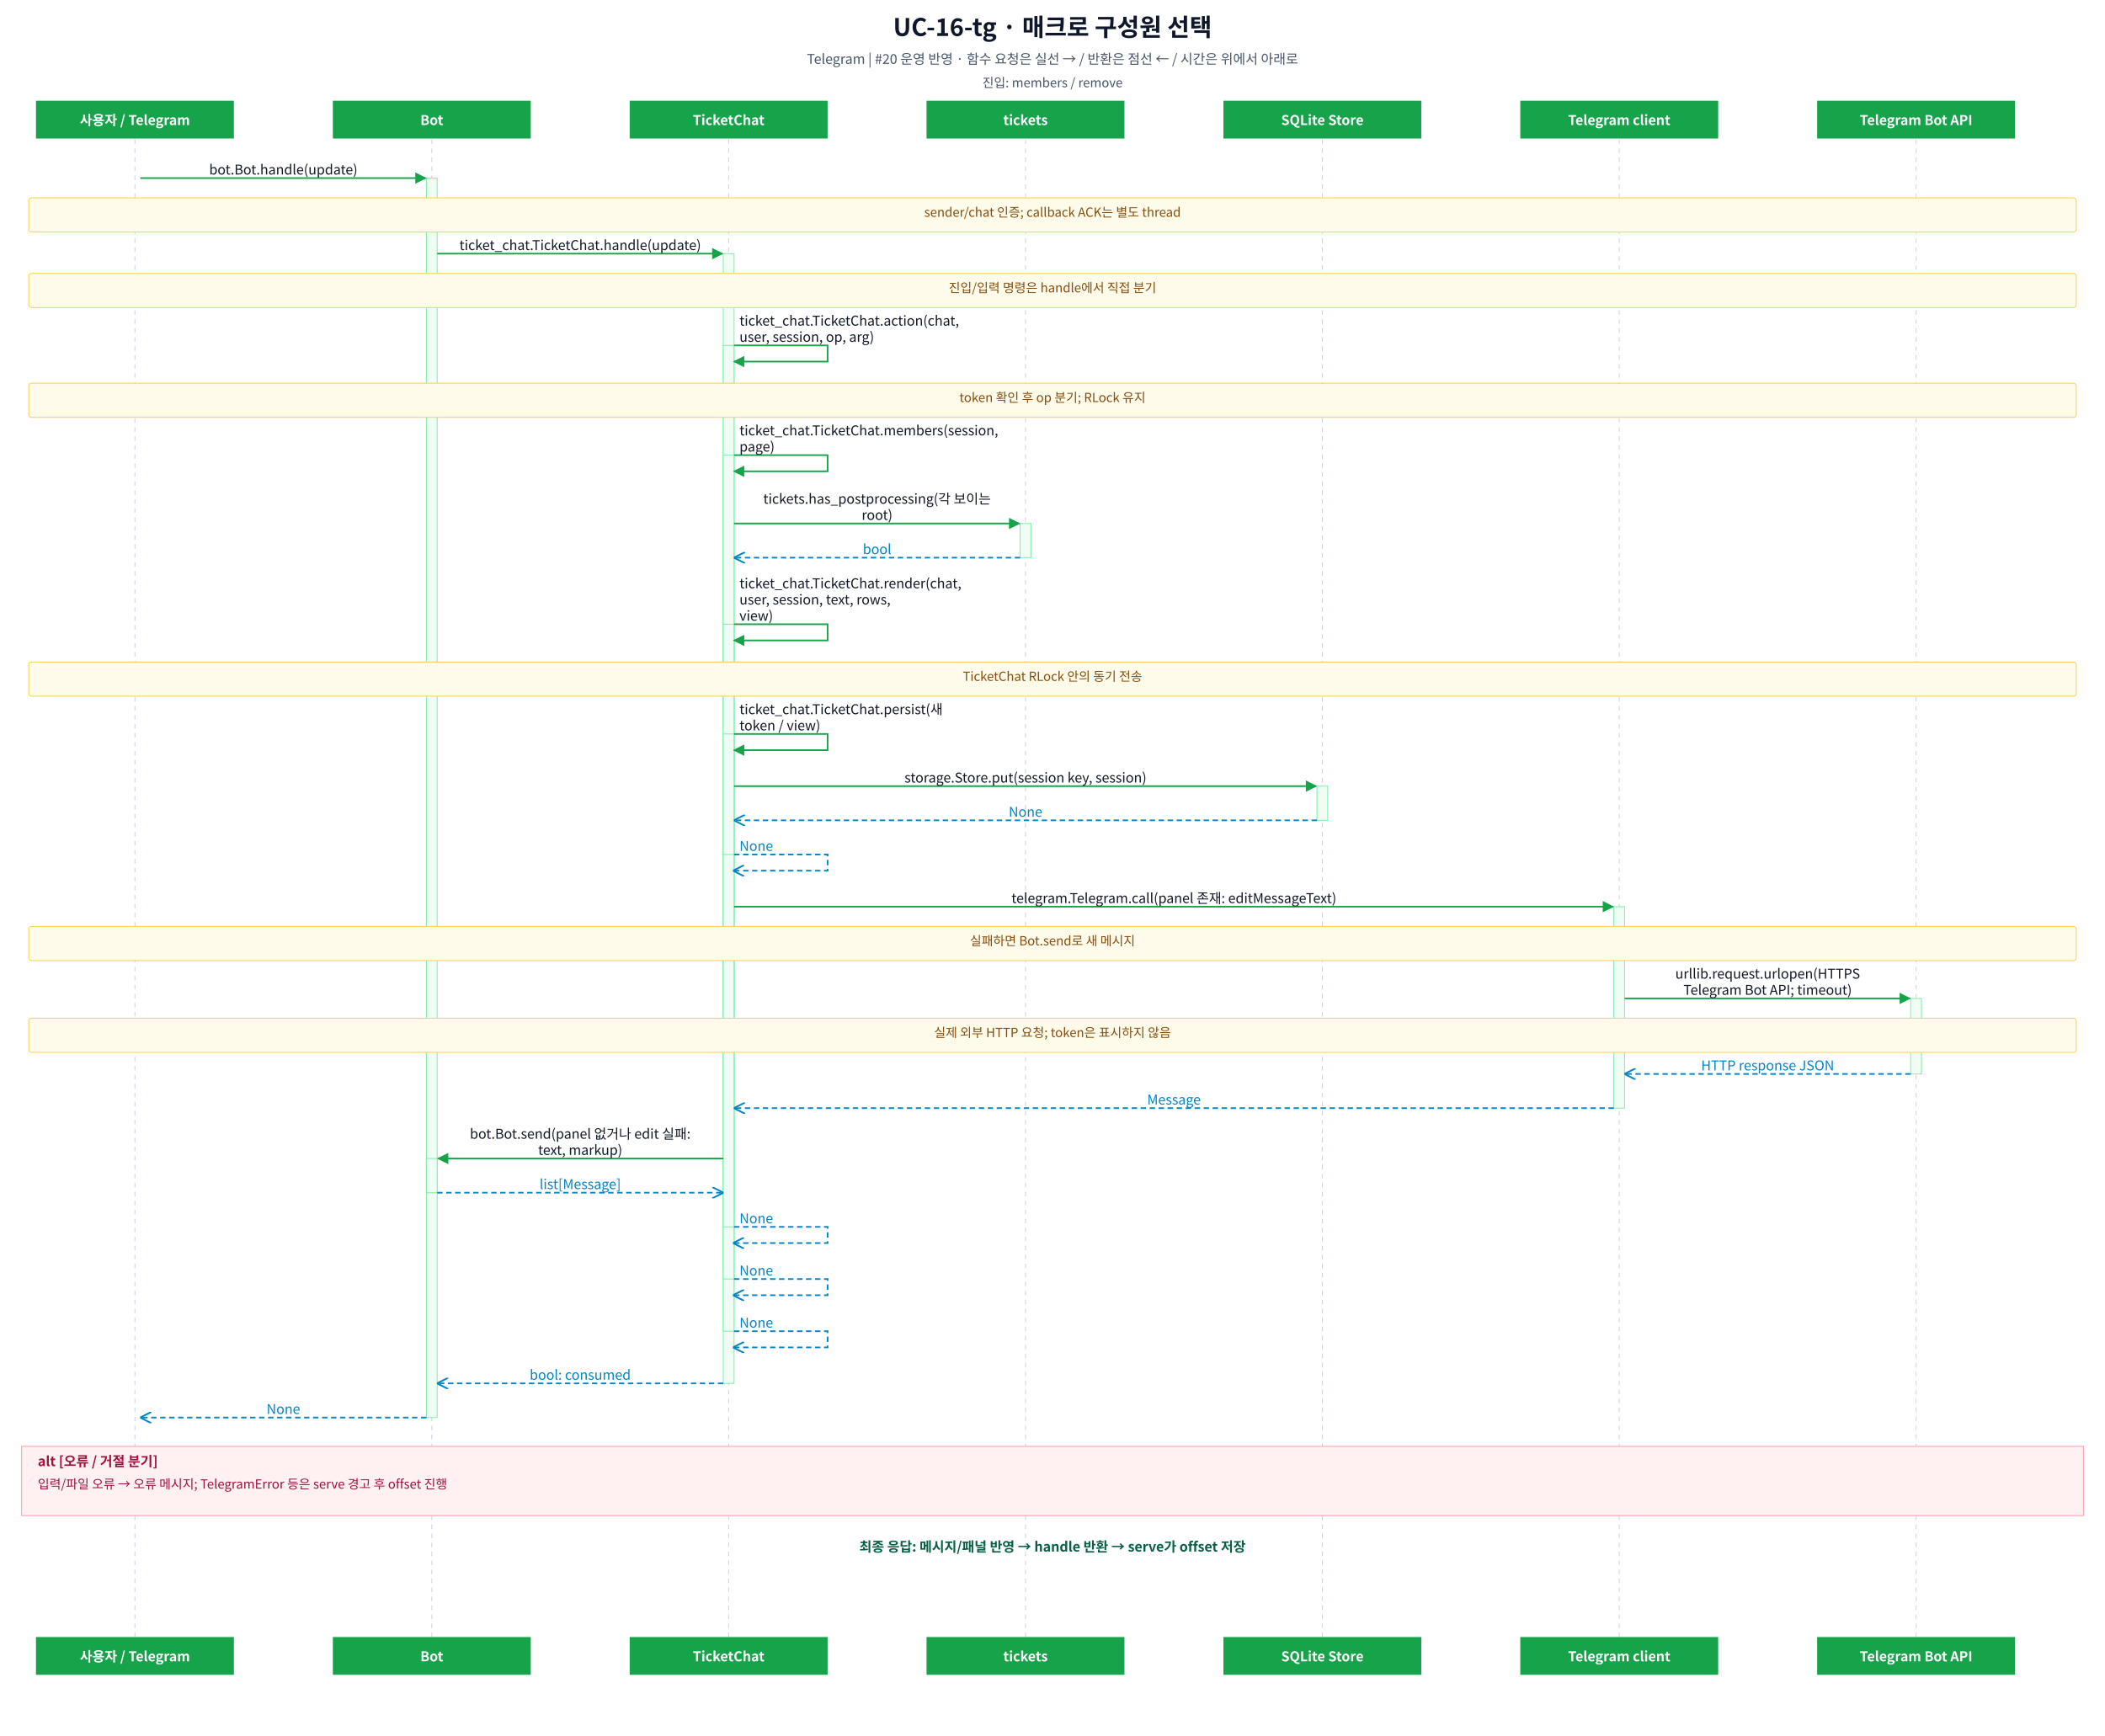
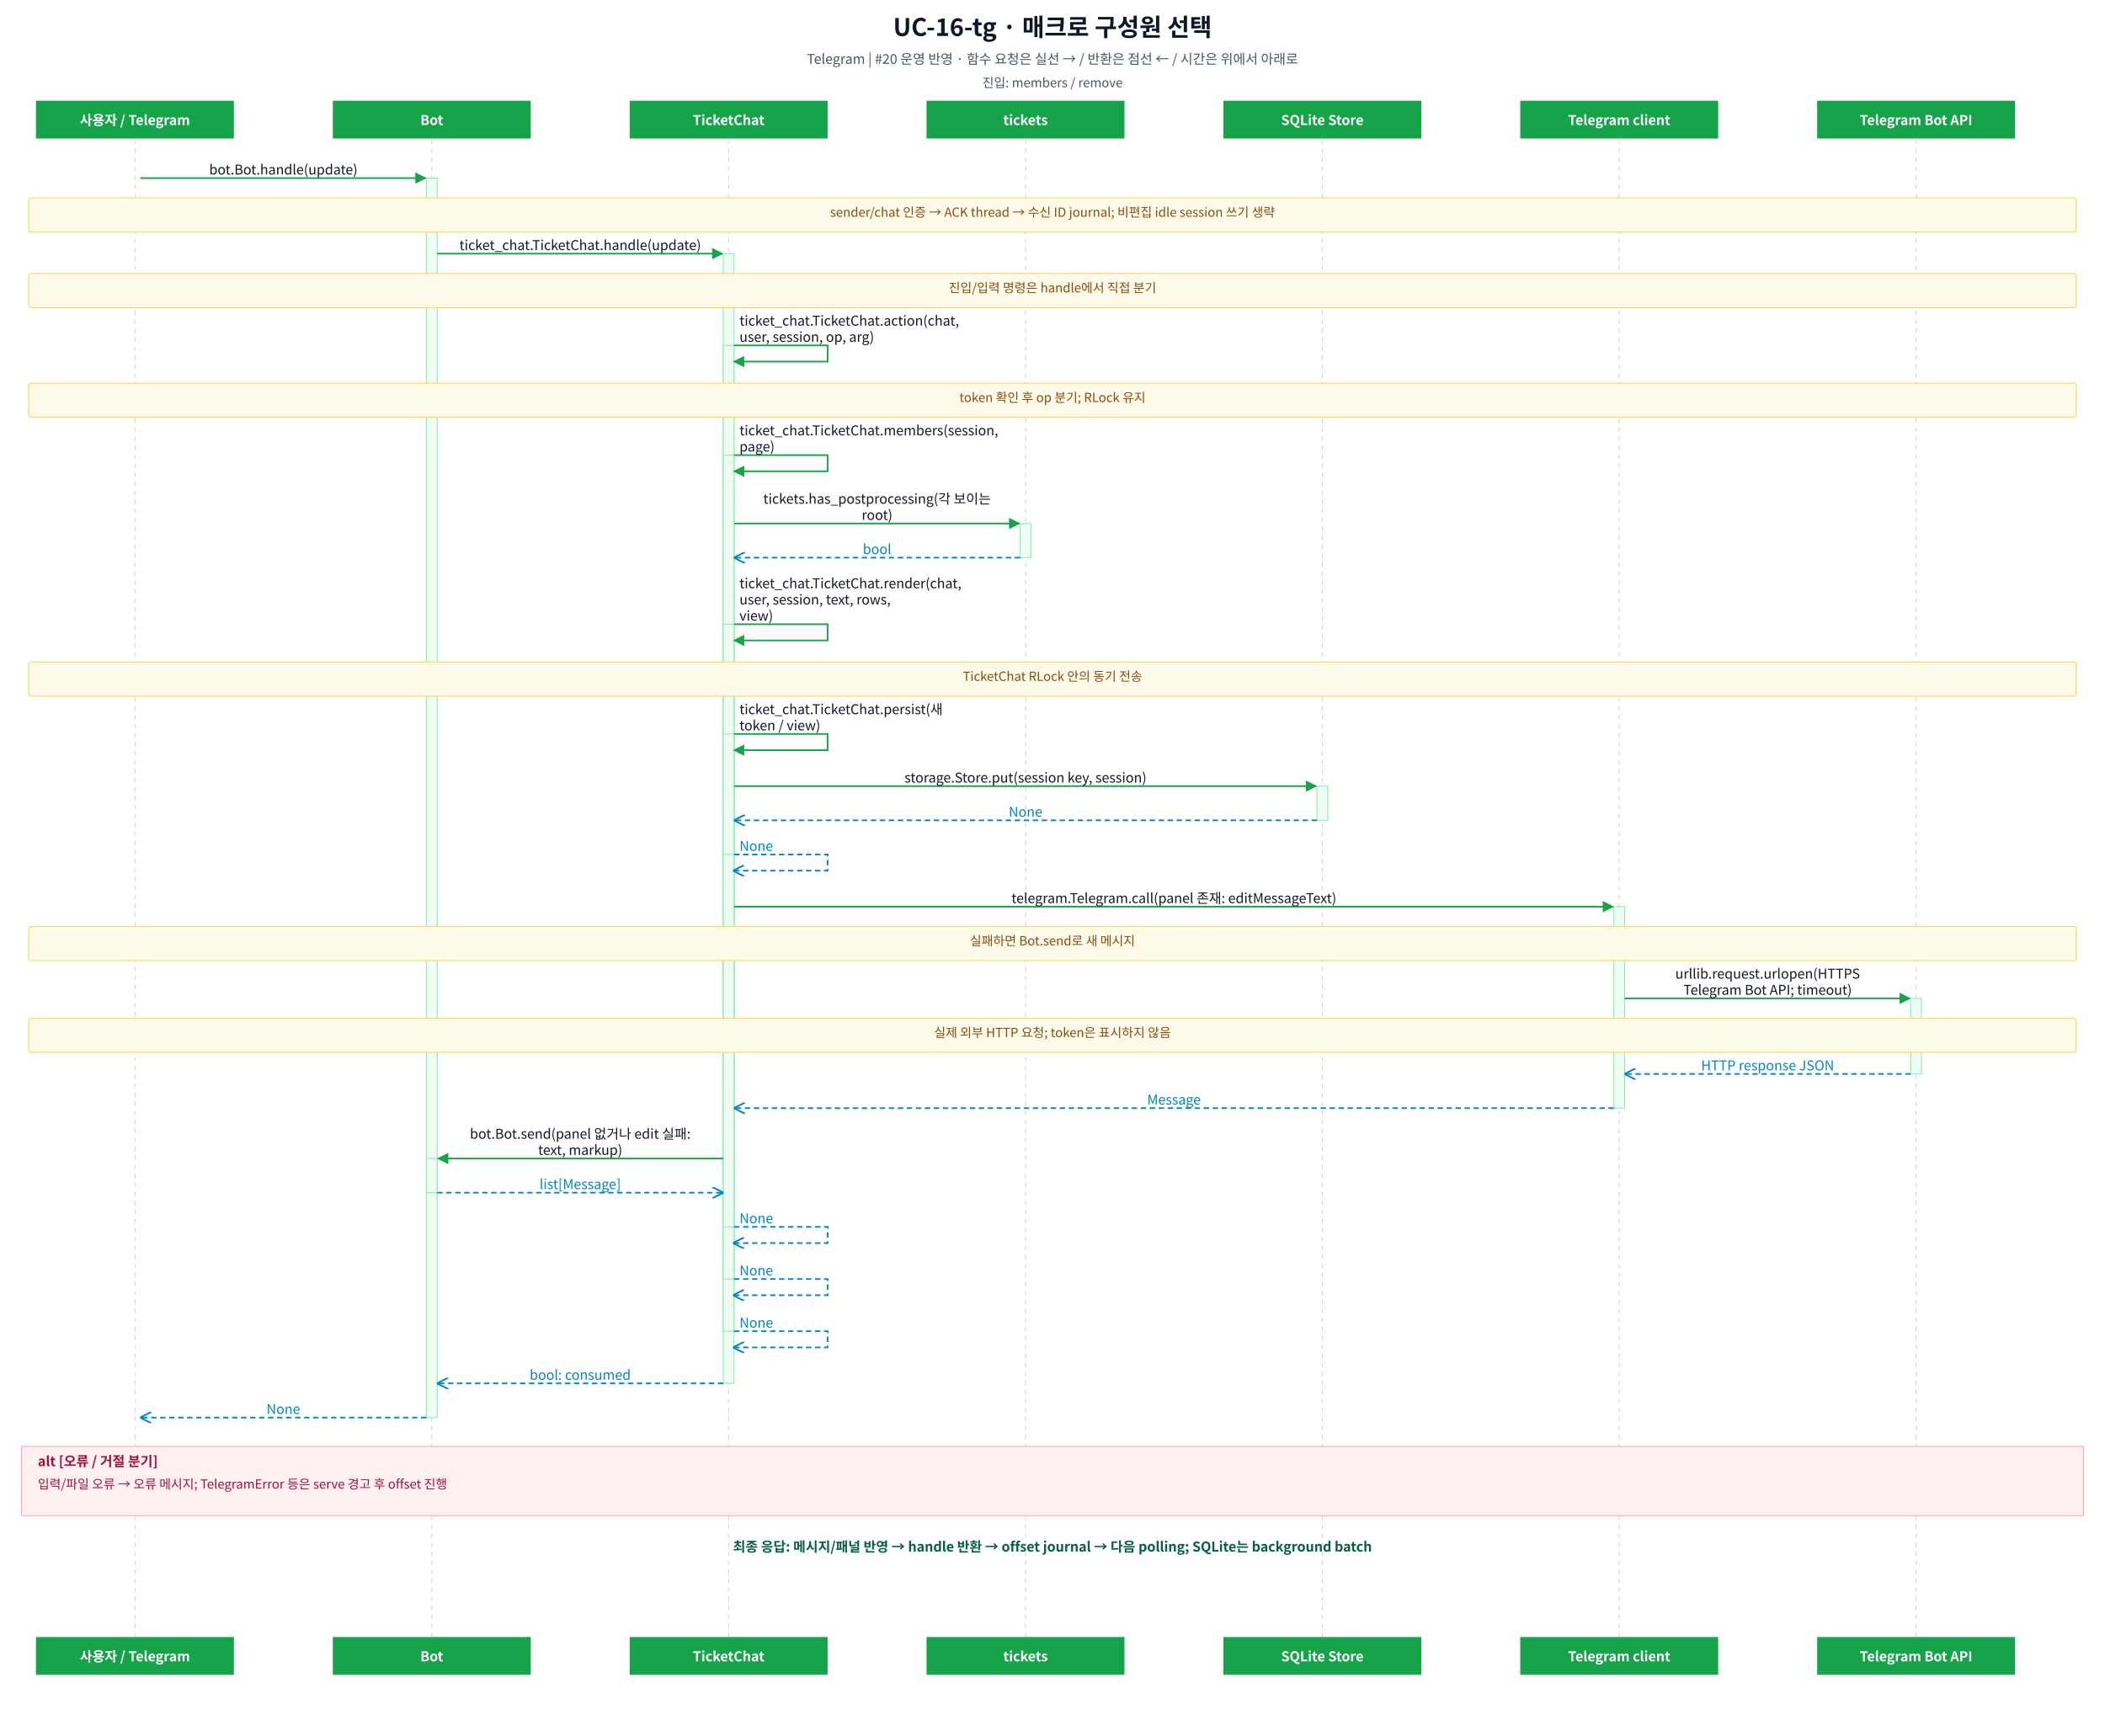
<svg xmlns="http://www.w3.org/2000/svg" width="2340" height="1930" viewBox="0 0 2340 1930" role="img" aria-label="매크로 구성원 선택">
  <defs>
    <marker id="req" viewBox="0 0 10 10" refX="9" refY="5" markerWidth="7" markerHeight="7" orient="auto-start-reverse">
      <path d="M0 0 L10 5 L0 10 z" fill="#16a34a" />
    </marker>
    <marker id="ret" viewBox="0 0 10 10" refX="9" refY="5" markerWidth="7" markerHeight="7" orient="auto-start-reverse">
      <path d="M0 0 L10 5 L0 10" fill="none" stroke="#0284c7" stroke-width="1.5" />
    </marker>
  </defs>
  <rect width="100%" height="100%" fill="white" />
  <g font-family="Noto Sans CJK KR, sans-serif">
    <text x="1170.0" y="40" text-anchor="middle" font-size="27" fill="#0f172a" font-weight="700">UC-16-tg · 매크로 구성원 선택</text>
    <text x="1170.0" y="71" text-anchor="middle" font-size="15" fill="#475569">Telegram | #20 운영 반영 · 함수 요청은 실선 → / 반환은 점선 ← / 시간은 위에서 아래로</text>
    <text x="1170.0" y="97" text-anchor="middle" font-size="14" fill="#475569">진입: members / remove</text>
    <path d="M150.0,155 V1820" stroke="#cbd5e1" stroke-dasharray="5 5" />
    <rect x="40.0" y="112" width="220" height="42" fill="#16a34a" />
    <text x="150.0" y="139" text-anchor="middle" font-size="15" fill="white" font-weight="700">사용자 / Telegram</text>
    <rect x="40.0" y="1820" width="220" height="42" fill="#16a34a" />
    <text x="150.0" y="1847" text-anchor="middle" font-size="15" fill="white" font-weight="700">사용자 / Telegram</text>
    <path d="M480.0,155 V1820" stroke="#cbd5e1" stroke-dasharray="5 5" />
    <rect x="370.0" y="112" width="220" height="42" fill="#16a34a" />
    <text x="480.0" y="139" text-anchor="middle" font-size="15" fill="white" font-weight="700">Bot</text>
    <rect x="370.0" y="1820" width="220" height="42" fill="#16a34a" />
    <text x="480.0" y="1847" text-anchor="middle" font-size="15" fill="white" font-weight="700">Bot</text>
    <path d="M810.0,155 V1820" stroke="#cbd5e1" stroke-dasharray="5 5" />
    <rect x="700.0" y="112" width="220" height="42" fill="#16a34a" />
    <text x="810.0" y="139" text-anchor="middle" font-size="15" fill="white" font-weight="700">TicketChat</text>
    <rect x="700.0" y="1820" width="220" height="42" fill="#16a34a" />
    <text x="810.0" y="1847" text-anchor="middle" font-size="15" fill="white" font-weight="700">TicketChat</text>
    <path d="M1140.0,155 V1820" stroke="#cbd5e1" stroke-dasharray="5 5" />
    <rect x="1030.0" y="112" width="220" height="42" fill="#16a34a" />
    <text x="1140.0" y="139" text-anchor="middle" font-size="15" fill="white" font-weight="700">tickets</text>
    <rect x="1030.0" y="1820" width="220" height="42" fill="#16a34a" />
    <text x="1140.0" y="1847" text-anchor="middle" font-size="15" fill="white" font-weight="700">tickets</text>
    <path d="M1470.0,155 V1820" stroke="#cbd5e1" stroke-dasharray="5 5" />
    <rect x="1360.0" y="112" width="220" height="42" fill="#16a34a" />
    <text x="1470.0" y="139" text-anchor="middle" font-size="15" fill="white" font-weight="700">SQLite Store</text>
    <rect x="1360.0" y="1820" width="220" height="42" fill="#16a34a" />
    <text x="1470.0" y="1847" text-anchor="middle" font-size="15" fill="white" font-weight="700">SQLite Store</text>
    <path d="M1800.0,155 V1820" stroke="#cbd5e1" stroke-dasharray="5 5" />
    <rect x="1690.0" y="112" width="220" height="42" fill="#16a34a" />
    <text x="1800.0" y="139" text-anchor="middle" font-size="15" fill="white" font-weight="700">Telegram client</text>
    <rect x="1690.0" y="1820" width="220" height="42" fill="#16a34a" />
    <text x="1800.0" y="1847" text-anchor="middle" font-size="15" fill="white" font-weight="700">Telegram client</text>
    <path d="M2130.0,155 V1820" stroke="#cbd5e1" stroke-dasharray="5 5" />
    <rect x="2020.0" y="112" width="220" height="42" fill="#16a34a" />
    <text x="2130.0" y="139" text-anchor="middle" font-size="15" fill="white" font-weight="700">Telegram Bot API</text>
    <rect x="2020.0" y="1820" width="220" height="42" fill="#16a34a" />
    <text x="2130.0" y="1847" text-anchor="middle" font-size="15" fill="white" font-weight="700">Telegram Bot API</text>
    <rect x="474.0" y="198" width="12" height="1378" fill="#f0fdf4" stroke="#86efac" />
    <rect x="804.0" y="282" width="12" height="1256" fill="#f0fdf4" stroke="#86efac" />
    <rect x="804.0" y="384" width="12" height="1096" fill="#f0fdf4" stroke="#86efac" />
    <rect x="804.0" y="506" width="12" height="916" fill="#f0fdf4" stroke="#86efac" />
    <rect x="804.0" y="694" width="12" height="670" fill="#f0fdf4" stroke="#86efac" />
    <rect x="1794.0" y="1008" width="12" height="224" fill="#f0fdf4" stroke="#86efac" />
    <rect x="804.0" y="816" width="12" height="134" fill="#f0fdf4" stroke="#86efac" />
    <rect x="2124.0" y="1110" width="12" height="84" fill="#f0fdf4" stroke="#86efac" />
    <rect x="1134.0" y="582" width="12" height="38" fill="#f0fdf4" stroke="#86efac" />
    <rect x="1464.0" y="874" width="12" height="38" fill="#f0fdf4" stroke="#86efac" />
    <rect x="474.0" y="1288" width="12" height="38" fill="#f0fdf4" stroke="#86efac" />
    <path d="M156.0,198 H473.0" fill="none" stroke="#16a34a" stroke-width="1.8" marker-end="url(#req)" />
    <text x="315.0" y="194" text-anchor="middle" font-size="15" fill="#111827">bot.Bot.handle(update)</text>
    <rect x="32" y="220" width="2276" height="38" rx="3" fill="#fffbeb" stroke="#fcd34d" />
-     <text x="1170.0" y="241" text-anchor="middle" font-size="14" fill="#854d0e">sender/chat 인증; callback ACK는 별도 thread</text>
+     <text x="1170.0" y="241" text-anchor="middle" font-size="14" fill="#854d0e">sender/chat 인증 → ACK thread → 수신 ID journal; 비편집 idle session 쓰기 생략</text>
    <path d="M486.0,282 H803.0" fill="none" stroke="#16a34a" stroke-width="1.8" marker-end="url(#req)" />
    <text x="645.0" y="278" text-anchor="middle" font-size="15" fill="#111827">ticket_chat.TicketChat.handle(update)</text>
    <rect x="32" y="304" width="2276" height="38" rx="3" fill="#fffbeb" stroke="#fcd34d" />
    <text x="1170.0" y="325" text-anchor="middle" font-size="14" fill="#854d0e">진입/입력 명령은 handle에서 직접 분기</text>
    <path d="M816.0,384 H920.0 V402 H816.0" fill="none" stroke="#16a34a" stroke-width="1.8" marker-end="url(#req)" />
    <text x="822.0" y="362" text-anchor="start" font-size="15" fill="#111827">ticket_chat.TicketChat.action(chat,</text>
    <text x="822.0" y="380" text-anchor="start" font-size="15" fill="#111827">user, session, op, arg)</text>
    <rect x="32" y="426" width="2276" height="38" rx="3" fill="#fffbeb" stroke="#fcd34d" />
    <text x="1170.0" y="447" text-anchor="middle" font-size="14" fill="#854d0e">token 확인 후 op 분기; RLock 유지</text>
    <path d="M816.0,506 H920.0 V524 H816.0" fill="none" stroke="#16a34a" stroke-width="1.8" marker-end="url(#req)" />
    <text x="822.0" y="484" text-anchor="start" font-size="15" fill="#111827">ticket_chat.TicketChat.members(session,</text>
    <text x="822.0" y="502" text-anchor="start" font-size="15" fill="#111827">page)</text>
    <path d="M816.0,582 H1133.0" fill="none" stroke="#16a34a" stroke-width="1.8" marker-end="url(#req)" />
    <text x="975.0" y="560" text-anchor="middle" font-size="15" fill="#111827">tickets.has_postprocessing(각 보이는</text>
    <text x="975.0" y="578" text-anchor="middle" font-size="15" fill="#111827">root)</text>
    <path d="M1134.0,620 H817.0" fill="none" stroke="#0284c7" stroke-width="1.8" stroke-dasharray="6 4" marker-end="url(#ret)" />
    <text x="975.0" y="616" text-anchor="middle" font-size="15" fill="#0284c7">bool</text>
    <path d="M816.0,694 H920.0 V712 H816.0" fill="none" stroke="#16a34a" stroke-width="1.8" marker-end="url(#req)" />
    <text x="822.0" y="654" text-anchor="start" font-size="15" fill="#111827">ticket_chat.TicketChat.render(chat,</text>
    <text x="822.0" y="672" text-anchor="start" font-size="15" fill="#111827">user, session, text, rows,</text>
    <text x="822.0" y="690" text-anchor="start" font-size="15" fill="#111827">view)</text>
    <rect x="32" y="736" width="2276" height="38" rx="3" fill="#fffbeb" stroke="#fcd34d" />
    <text x="1170.0" y="757" text-anchor="middle" font-size="14" fill="#854d0e">TicketChat RLock 안의 동기 전송</text>
    <path d="M816.0,816 H920.0 V834 H816.0" fill="none" stroke="#16a34a" stroke-width="1.8" marker-end="url(#req)" />
    <text x="822.0" y="794" text-anchor="start" font-size="15" fill="#111827">ticket_chat.TicketChat.persist(새</text>
    <text x="822.0" y="812" text-anchor="start" font-size="15" fill="#111827">token / view)</text>
    <path d="M816.0,874 H1463.0" fill="none" stroke="#16a34a" stroke-width="1.8" marker-end="url(#req)" />
    <text x="1140.0" y="870" text-anchor="middle" font-size="15" fill="#111827">storage.Store.put(session key, session)</text>
    <path d="M1464.0,912 H817.0" fill="none" stroke="#0284c7" stroke-width="1.8" stroke-dasharray="6 4" marker-end="url(#ret)" />
    <text x="1140.0" y="908" text-anchor="middle" font-size="15" fill="#0284c7">None</text>
    <path d="M816.0,950 H920.0 V968 H816.0" fill="none" stroke="#0284c7" stroke-width="1.8" stroke-dasharray="6 4" marker-end="url(#ret)" />
    <text x="822.0" y="946" text-anchor="start" font-size="15" fill="#0284c7">None</text>
    <path d="M816.0,1008 H1793.0" fill="none" stroke="#16a34a" stroke-width="1.8" marker-end="url(#req)" />
    <text x="1305.0" y="1004" text-anchor="middle" font-size="15" fill="#111827">telegram.Telegram.call(panel 존재: editMessageText)</text>
    <rect x="32" y="1030" width="2276" height="38" rx="3" fill="#fffbeb" stroke="#fcd34d" />
    <text x="1170.0" y="1051" text-anchor="middle" font-size="14" fill="#854d0e">실패하면 Bot.send로 새 메시지</text>
    <path d="M1806.0,1110 H2123.0" fill="none" stroke="#16a34a" stroke-width="1.8" marker-end="url(#req)" />
    <text x="1965.0" y="1088" text-anchor="middle" font-size="15" fill="#111827">urllib.request.urlopen(HTTPS</text>
    <text x="1965.0" y="1106" text-anchor="middle" font-size="15" fill="#111827">Telegram Bot API; timeout)</text>
    <rect x="32" y="1132" width="2276" height="38" rx="3" fill="#fffbeb" stroke="#fcd34d" />
    <text x="1170.0" y="1153" text-anchor="middle" font-size="14" fill="#854d0e">실제 외부 HTTP 요청; token은 표시하지 않음</text>
    <path d="M2124.0,1194 H1807.0" fill="none" stroke="#0284c7" stroke-width="1.8" stroke-dasharray="6 4" marker-end="url(#ret)" />
    <text x="1965.0" y="1190" text-anchor="middle" font-size="15" fill="#0284c7">HTTP response JSON</text>
    <path d="M1794.0,1232 H817.0" fill="none" stroke="#0284c7" stroke-width="1.8" stroke-dasharray="6 4" marker-end="url(#ret)" />
    <text x="1305.0" y="1228" text-anchor="middle" font-size="15" fill="#0284c7">Message</text>
    <path d="M804.0,1288 H487.0" fill="none" stroke="#16a34a" stroke-width="1.8" marker-end="url(#req)" />
    <text x="645.0" y="1266" text-anchor="middle" font-size="15" fill="#111827">bot.Bot.send(panel 없거나 edit 실패:</text>
    <text x="645.0" y="1284" text-anchor="middle" font-size="15" fill="#111827">text, markup)</text>
    <path d="M486.0,1326 H803.0" fill="none" stroke="#0284c7" stroke-width="1.8" stroke-dasharray="6 4" marker-end="url(#ret)" />
    <text x="645.0" y="1322" text-anchor="middle" font-size="15" fill="#0284c7">list[Message]</text>
    <path d="M816.0,1364 H920.0 V1382 H816.0" fill="none" stroke="#0284c7" stroke-width="1.8" stroke-dasharray="6 4" marker-end="url(#ret)" />
    <text x="822.0" y="1360" text-anchor="start" font-size="15" fill="#0284c7">None</text>
    <path d="M816.0,1422 H920.0 V1440 H816.0" fill="none" stroke="#0284c7" stroke-width="1.8" stroke-dasharray="6 4" marker-end="url(#ret)" />
    <text x="822.0" y="1418" text-anchor="start" font-size="15" fill="#0284c7">None</text>
    <path d="M816.0,1480 H920.0 V1498 H816.0" fill="none" stroke="#0284c7" stroke-width="1.8" stroke-dasharray="6 4" marker-end="url(#ret)" />
    <text x="822.0" y="1476" text-anchor="start" font-size="15" fill="#0284c7">None</text>
    <path d="M804.0,1538 H487.0" fill="none" stroke="#0284c7" stroke-width="1.8" stroke-dasharray="6 4" marker-end="url(#ret)" />
    <text x="645.0" y="1534" text-anchor="middle" font-size="15" fill="#0284c7">bool: consumed</text>
    <path d="M474.0,1576 H157.0" fill="none" stroke="#0284c7" stroke-width="1.8" stroke-dasharray="6 4" marker-end="url(#ret)" />
    <text x="315.0" y="1572" text-anchor="middle" font-size="15" fill="#0284c7">None</text>
    <rect x="24" y="1608" width="2292" height="77" fill="#fff1f2" stroke="#fda4af" />
    <text x="42" y="1630" text-anchor="start" font-size="15" fill="#9f1239" font-weight="700">alt [오류 / 거절 분기]</text>
    <text x="42" y="1655" text-anchor="start" font-size="14" fill="#9f1239">입력/파일 오류 → 오류 메시지; TelegramError 등은 serve 경고 후 offset 진행</text>
-     <text x="1170.0" y="1725" text-anchor="middle" font-size="15" fill="#065f46" font-weight="700">최종 응답: 메시지/패널 반영 → handle 반환 → serve가 offset 저장</text>
+     <text x="1170.0" y="1725" text-anchor="middle" font-size="15" fill="#065f46" font-weight="700">최종 응답: 메시지/패널 반영 → handle 반환 → offset journal → 다음 polling; SQLite는 background batch</text>
  </g>
</svg>
